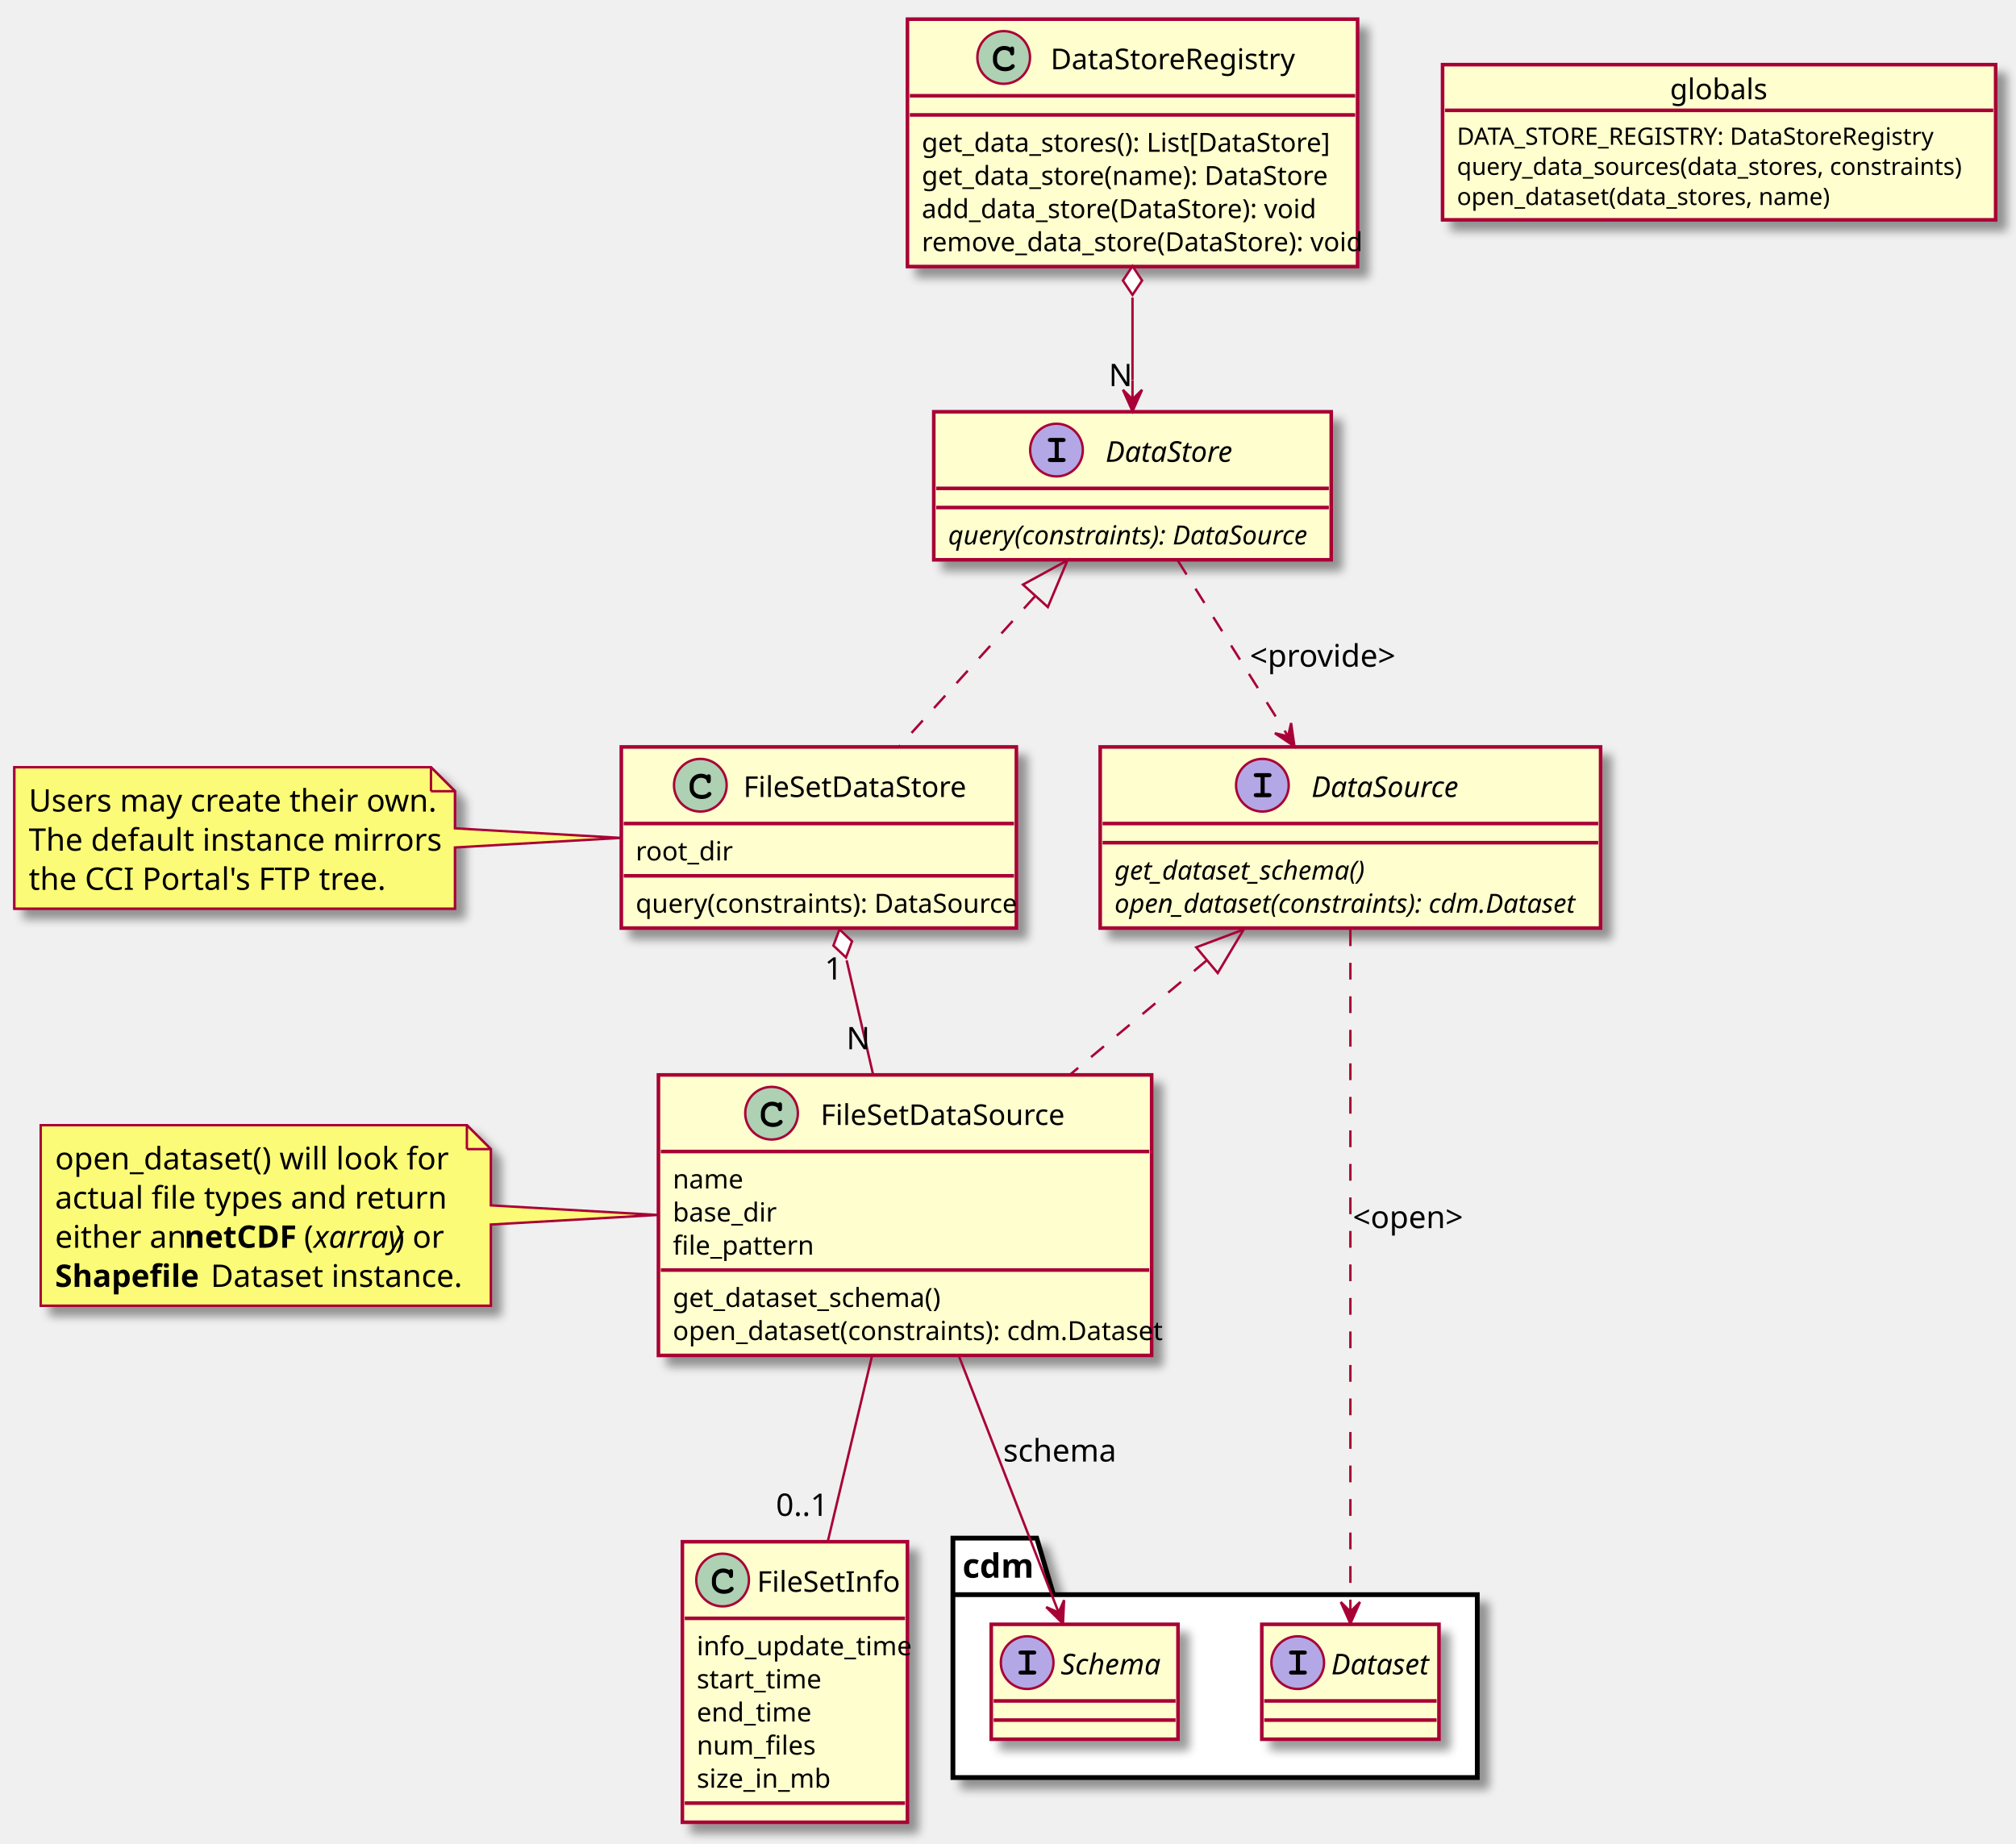
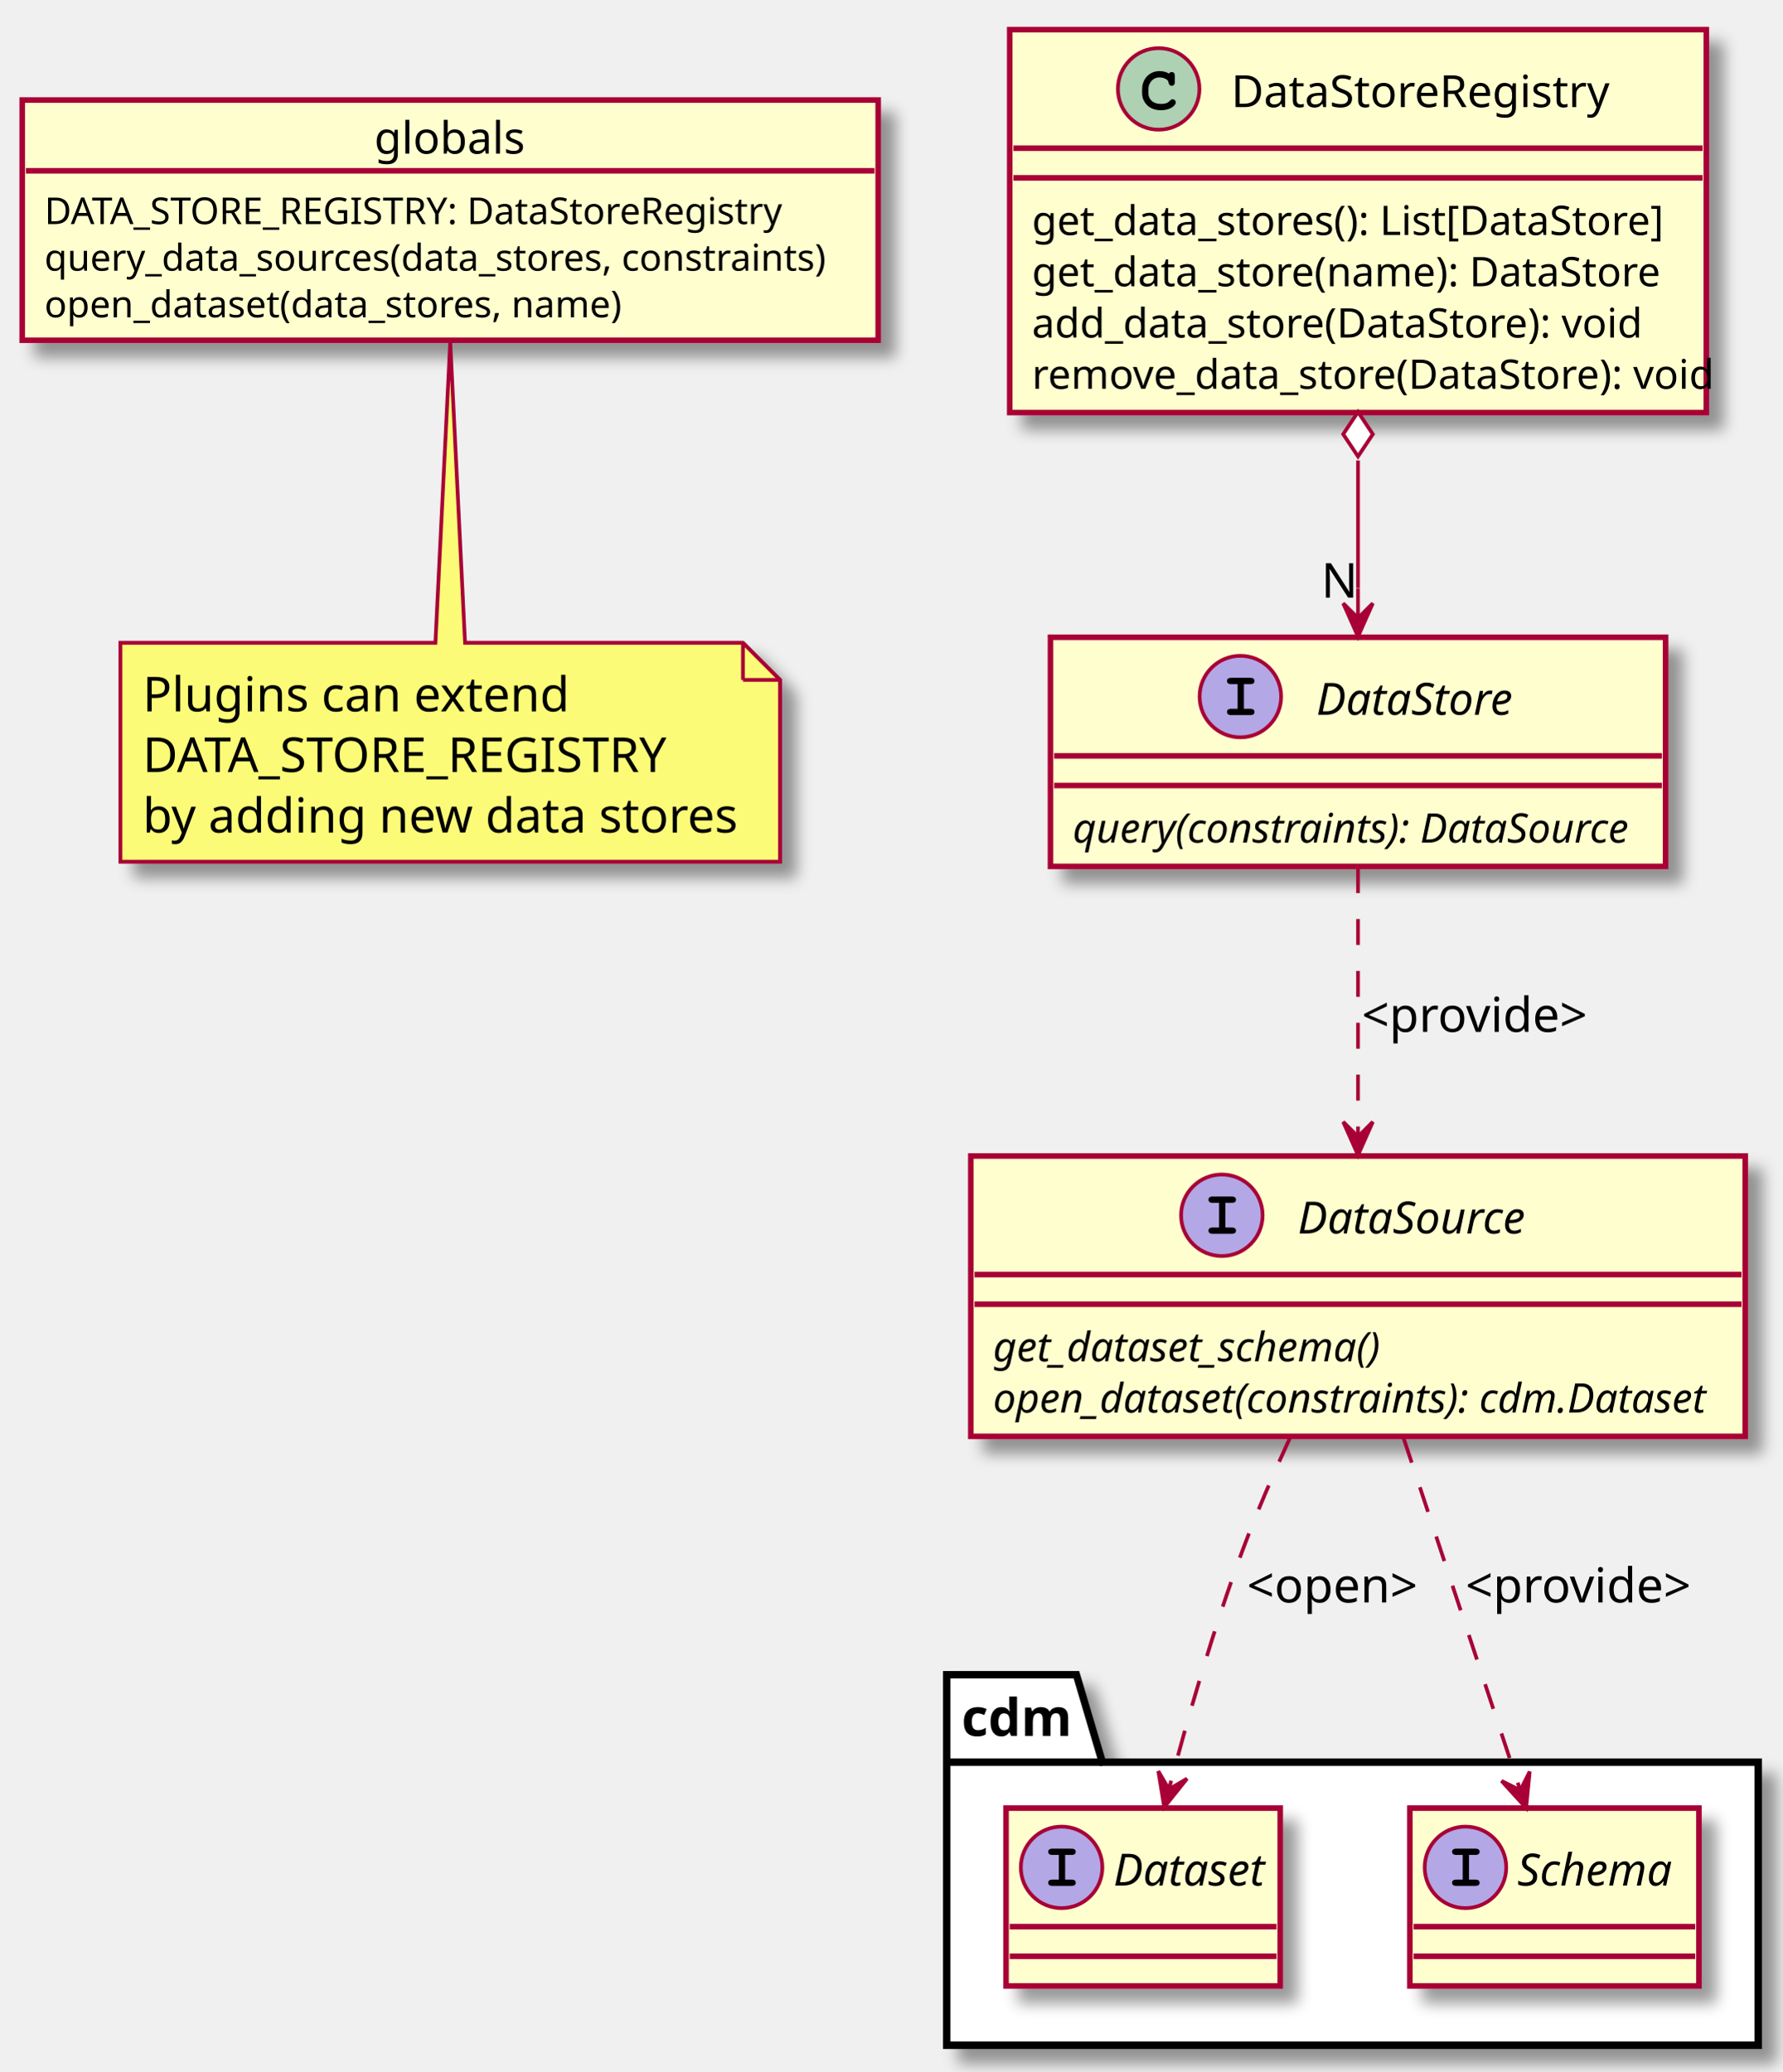
- <svg xmlns="http://www.w3.org/2000/svg" height="770px" style="width:842px;height:770px;" version="1.1" viewBox="0 0 842 770" width="842px">
+ <svg xmlns="http://www.w3.org/2000/svg" height="559px" style="width:481px;height:559px;" version="1.1" viewBox="0 0 481 559" width="481px">
  <defs>
    <filter height="300%" id="f1" width="300%" x="-1" y="-1">
      <feGaussianBlur result="blurOut" stdDeviation="2.0" />
      <feColorMatrix in="blurOut" result="blurOut2" type="matrix" values="0 0 0 0 0 0 0 0 0 0 0 0 0 0 0 0 0 0 .4 0" />
      <feOffset dx="4.0" dy="4.0" in="blurOut2" result="blurOut3" />
      <feBlend in="SourceGraphic" in2="blurOut3" mode="normal" />
    </filter>
  </defs>
  <g>
-     <polygon fill="#FFFFFF" filter="url(#f1)" points="398,642.5,433,642.5,440,666.109,617,666.109,617,742.5,398,742.5,398,642.5" style="stroke: #000000; stroke-width: 2.0;" />
-     <line style="stroke: #000000; stroke-width: 2.0;" x1="398" x2="440" y1="666.109" y2="666.109" />
-     <text fill="#000000" font-family="sans-serif" font-size="14" font-weight="bold" lengthAdjust="spacingAndGlyphs" textLength="29" x="402" y="659.033">cdm</text>
-     <rect fill="#FEFECE" filter="url(#f1)" height="48" style="stroke: #A80036; stroke-width: 1.5;" width="74" x="527" y="678.5" />
-     <ellipse cx="542" cy="694.5" fill="#B4A7E5" rx="11" ry="11" style="stroke: #A80036; stroke-width: 1.0;" />
-     <path d="M542.953,691.141 L542.953,697.797 L544.672,697.797 Q545.281,697.797 545.547,698.031 Q545.812,698.266 545.812,698.656 Q545.812,699.031 545.547,699.266 Q545.281,699.5 544.672,699.5 L539.531,699.5 Q538.922,699.5 538.656,699.266 Q538.391,699.031 538.391,698.641 Q538.391,698.266 538.656,698.031 Q538.922,697.797 539.531,697.797 L541.25,697.797 L541.25,691.141 L539.531,691.141 Q538.922,691.141 538.656,690.906 Q538.391,690.672 538.391,690.281 Q538.391,689.906 538.656,689.672 Q538.922,689.438 539.531,689.438 L544.672,689.438 Q545.281,689.438 545.547,689.672 Q545.812,689.906 545.812,690.281 Q545.812,690.672 545.547,690.906 Q545.281,691.141 544.672,691.141 L542.953,691.141 Z " />
-     <text fill="#000000" font-family="sans-serif" font-size="12" font-style="italic" lengthAdjust="spacingAndGlyphs" textLength="42" x="556" y="699.41">Dataset</text>
-     <line style="stroke: #A80036; stroke-width: 1.5;" x1="528" x2="600" y1="710.5" y2="710.5" />
-     <line style="stroke: #A80036; stroke-width: 1.5;" x1="528" x2="600" y1="718.5" y2="718.5" />
-     <rect fill="#FEFECE" filter="url(#f1)" height="48" style="stroke: #A80036; stroke-width: 1.5;" width="78" x="414" y="678.5" />
-     <ellipse cx="429" cy="694.5" fill="#B4A7E5" rx="11" ry="11" style="stroke: #A80036; stroke-width: 1.0;" />
-     <path d="M429.953,691.141 L429.953,697.797 L431.672,697.797 Q432.281,697.797 432.547,698.031 Q432.812,698.266 432.812,698.656 Q432.812,699.031 432.547,699.266 Q432.281,699.5 431.672,699.5 L426.531,699.5 Q425.922,699.5 425.656,699.266 Q425.391,699.031 425.391,698.641 Q425.391,698.266 425.656,698.031 Q425.922,697.797 426.531,697.797 L428.25,697.797 L428.25,691.141 L426.531,691.141 Q425.922,691.141 425.656,690.906 Q425.391,690.672 425.391,690.281 Q425.391,689.906 425.656,689.672 Q425.922,689.438 426.531,689.438 L431.672,689.438 Q432.281,689.438 432.547,689.672 Q432.812,689.906 432.812,690.281 Q432.812,690.672 432.547,690.906 Q432.281,691.141 431.672,691.141 L429.953,691.141 Z " />
-     <text fill="#000000" font-family="sans-serif" font-size="12" font-style="italic" lengthAdjust="spacingAndGlyphs" textLength="46" x="443" y="699.41">Schema</text>
-     <line style="stroke: #A80036; stroke-width: 1.5;" x1="415" x2="491" y1="710.5" y2="710.5" />
-     <line style="stroke: #A80036; stroke-width: 1.5;" x1="415" x2="491" y1="718.5" y2="718.5" />
-     <rect fill="#FEFECE" filter="url(#f1)" height="103.344" style="stroke: #A80036; stroke-width: 1.5;" width="188" x="379" y="8" />
-     <ellipse cx="419.2" cy="24" fill="#ADD1B2" rx="11" ry="11" style="stroke: #A80036; stroke-width: 1.0;" />
-     <path d="M421.966,19.875 Q422.122,19.656 422.309,19.547 Q422.497,19.438 422.716,19.438 Q423.091,19.438 423.325,19.695 Q423.559,19.953 423.559,20.562 L423.559,22.016 Q423.559,22.625 423.325,22.891 Q423.091,23.156 422.716,23.156 Q422.372,23.156 422.169,22.953 Q421.966,22.766 421.856,22.25 Q421.809,21.891 421.622,21.703 Q421.294,21.328 420.684,21.109 Q420.075,20.891 419.45,20.891 Q418.684,20.891 418.052,21.219 Q417.419,21.547 416.927,22.297 Q416.434,23.047 416.434,24.078 L416.434,25.172 Q416.434,26.406 417.325,27.227 Q418.216,28.047 419.809,28.047 Q420.747,28.047 421.403,27.797 Q421.794,27.641 422.216,27.203 Q422.481,26.938 422.63,26.859 Q422.778,26.781 422.981,26.781 Q423.309,26.781 423.567,27.039 Q423.825,27.297 423.825,27.641 Q423.825,27.984 423.481,28.391 Q422.981,28.969 422.184,29.297 Q421.106,29.75 419.809,29.75 Q418.294,29.75 417.091,29.125 Q416.106,28.625 415.419,27.555 Q414.731,26.484 414.731,25.203 L414.731,24.047 Q414.731,22.719 415.348,21.57 Q415.966,20.422 417.059,19.805 Q418.153,19.188 419.387,19.188 Q420.122,19.188 420.77,19.352 Q421.419,19.516 421.966,19.875 Z " />
-     <text fill="#000000" font-family="sans-serif" font-size="12" lengthAdjust="spacingAndGlyphs" textLength="100" x="438.8" y="28.91">DataStoreRegistry</text>
-     <line style="stroke: #A80036; stroke-width: 1.5;" x1="380" x2="566" y1="40" y2="40" />
-     <line style="stroke: #A80036; stroke-width: 1.5;" x1="380" x2="566" y1="48" y2="48" />
-     <text fill="#000000" font-family="sans-serif" font-size="11" lengthAdjust="spacingAndGlyphs" textLength="164" x="385" y="63.419">get_data_stores(): List[DataStore]</text>
-     <text fill="#000000" font-family="sans-serif" font-size="11" lengthAdjust="spacingAndGlyphs" textLength="161" x="385" y="77.255">get_data_store(name): DataStore</text>
-     <text fill="#000000" font-family="sans-serif" font-size="11" lengthAdjust="spacingAndGlyphs" textLength="158" x="385" y="91.091">add_data_store(DataStore): void</text>
-     <text fill="#000000" font-family="sans-serif" font-size="11" lengthAdjust="spacingAndGlyphs" textLength="176" x="385" y="104.927">remove_data_store(DataStore): void</text>
-     <rect fill="#FEFECE" filter="url(#f1)" height="61.836" style="stroke: #A80036; stroke-width: 1.5;" width="166" x="390" y="172" />
-     <ellipse cx="441.25" cy="188" fill="#B4A7E5" rx="11" ry="11" style="stroke: #A80036; stroke-width: 1.0;" />
-     <path d="M442.203,184.641 L442.203,191.297 L443.922,191.297 Q444.531,191.297 444.797,191.531 Q445.062,191.766 445.062,192.156 Q445.062,192.531 444.797,192.766 Q444.531,193 443.922,193 L438.781,193 Q438.172,193 437.906,192.766 Q437.641,192.531 437.641,192.141 Q437.641,191.766 437.906,191.531 Q438.172,191.297 438.781,191.297 L440.5,191.297 L440.5,184.641 L438.781,184.641 Q438.172,184.641 437.906,184.406 Q437.641,184.172 437.641,183.781 Q437.641,183.406 437.906,183.172 Q438.172,182.938 438.781,182.938 L443.922,182.938 Q444.531,182.938 444.797,183.172 Q445.062,183.406 445.062,183.781 Q445.062,184.172 444.797,184.406 Q444.531,184.641 443.922,184.641 L442.203,184.641 Z " />
-     <text fill="#000000" font-family="sans-serif" font-size="12" font-style="italic" lengthAdjust="spacingAndGlyphs" textLength="55" x="461.75" y="192.91">DataStore</text>
-     <line style="stroke: #A80036; stroke-width: 1.5;" x1="391" x2="555" y1="204" y2="204" />
-     <line style="stroke: #A80036; stroke-width: 1.5;" x1="391" x2="555" y1="212" y2="212" />
-     <text fill="#000000" font-family="sans-serif" font-size="11" font-style="italic" lengthAdjust="spacingAndGlyphs" textLength="154" x="396" y="227.419">query(constraints): DataSource</text>
-     <rect fill="#FEFECE" filter="url(#f1)" height="75.672" style="stroke: #A80036; stroke-width: 1.5;" width="209" x="459.5" y="312" />
-     <ellipse cx="527.25" cy="328" fill="#B4A7E5" rx="11" ry="11" style="stroke: #A80036; stroke-width: 1.0;" />
-     <path d="M528.203,324.641 L528.203,331.297 L529.922,331.297 Q530.531,331.297 530.797,331.531 Q531.062,331.766 531.062,332.156 Q531.062,332.531 530.797,332.766 Q530.531,333 529.922,333 L524.781,333 Q524.172,333 523.906,332.766 Q523.641,332.531 523.641,332.141 Q523.641,331.766 523.906,331.531 Q524.172,331.297 524.781,331.297 L526.5,331.297 L526.5,324.641 L524.781,324.641 Q524.172,324.641 523.906,324.406 Q523.641,324.172 523.641,323.781 Q523.641,323.406 523.906,323.172 Q524.172,322.938 524.781,322.938 L529.922,322.938 Q530.531,322.938 530.797,323.172 Q531.062,323.406 531.062,323.781 Q531.062,324.172 530.797,324.406 Q530.531,324.641 529.922,324.641 L528.203,324.641 Z " />
-     <text fill="#000000" font-family="sans-serif" font-size="12" font-style="italic" lengthAdjust="spacingAndGlyphs" textLength="65" x="547.75" y="332.91">DataSource</text>
-     <line style="stroke: #A80036; stroke-width: 1.5;" x1="460.5" x2="667.5" y1="344" y2="344" />
-     <line style="stroke: #A80036; stroke-width: 1.5;" x1="460.5" x2="667.5" y1="352" y2="352" />
-     <text fill="#000000" font-family="sans-serif" font-size="11" font-style="italic" lengthAdjust="spacingAndGlyphs" textLength="110" x="465.5" y="367.419">get_dataset_schema()</text>
-     <text fill="#000000" font-family="sans-serif" font-size="11" font-style="italic" lengthAdjust="spacingAndGlyphs" textLength="197" x="465.5" y="381.255">open_dataset(constraints): cdm.Dataset</text>
-     <rect fill="#FEFECE" filter="url(#f1)" height="75.672" style="stroke: #A80036; stroke-width: 1.5;" width="165" x="259.5" y="312" />
-     <ellipse cx="292.5" cy="328" fill="#ADD1B2" rx="11" ry="11" style="stroke: #A80036; stroke-width: 1.0;" />
-     <path d="M295.266,323.875 Q295.422,323.656 295.609,323.547 Q295.797,323.438 296.016,323.438 Q296.391,323.438 296.625,323.695 Q296.859,323.953 296.859,324.562 L296.859,326.016 Q296.859,326.625 296.625,326.891 Q296.391,327.156 296.016,327.156 Q295.672,327.156 295.469,326.953 Q295.266,326.766 295.156,326.25 Q295.109,325.891 294.922,325.703 Q294.594,325.328 293.984,325.109 Q293.375,324.891 292.75,324.891 Q291.984,324.891 291.352,325.219 Q290.719,325.547 290.227,326.297 Q289.734,327.047 289.734,328.078 L289.734,329.172 Q289.734,330.406 290.625,331.227 Q291.516,332.047 293.109,332.047 Q294.047,332.047 294.703,331.797 Q295.094,331.641 295.516,331.203 Q295.781,330.938 295.93,330.859 Q296.078,330.781 296.281,330.781 Q296.609,330.781 296.867,331.039 Q297.125,331.297 297.125,331.641 Q297.125,331.984 296.781,332.391 Q296.281,332.969 295.484,333.297 Q294.406,333.75 293.109,333.75 Q291.594,333.75 290.391,333.125 Q289.406,332.625 288.719,331.555 Q288.031,330.484 288.031,329.203 L288.031,328.047 Q288.031,326.719 288.648,325.57 Q289.266,324.422 290.359,323.805 Q291.453,323.188 292.688,323.188 Q293.422,323.188 294.07,323.352 Q294.719,323.516 295.266,323.875 Z " />
-     <text fill="#000000" font-family="sans-serif" font-size="12" lengthAdjust="spacingAndGlyphs" textLength="93" x="310.5" y="332.91">FileSetDataStore</text>
-     <line style="stroke: #A80036; stroke-width: 1.5;" x1="260.5" x2="423.5" y1="344" y2="344" />
-     <text fill="#000000" font-family="sans-serif" font-size="11" lengthAdjust="spacingAndGlyphs" textLength="37" x="265.5" y="359.419">root_dir</text>
-     <line style="stroke: #A80036; stroke-width: 1.5;" x1="260.5" x2="423.5" y1="365.836" y2="365.836" />
-     <text fill="#000000" font-family="sans-serif" font-size="11" lengthAdjust="spacingAndGlyphs" textLength="153" x="265.5" y="381.255">query(constraints): DataSource</text>
-     <rect fill="#FEFECE" filter="url(#f1)" height="117.18" style="stroke: #A80036; stroke-width: 1.5;" width="206" x="275" y="449" />
-     <ellipse cx="322.25" cy="465" fill="#ADD1B2" rx="11" ry="11" style="stroke: #A80036; stroke-width: 1.0;" />
-     <path d="M325.016,460.875 Q325.172,460.656 325.359,460.547 Q325.547,460.438 325.766,460.438 Q326.141,460.438 326.375,460.695 Q326.609,460.953 326.609,461.562 L326.609,463.016 Q326.609,463.625 326.375,463.891 Q326.141,464.156 325.766,464.156 Q325.422,464.156 325.219,463.953 Q325.016,463.766 324.906,463.25 Q324.859,462.891 324.672,462.703 Q324.344,462.328 323.734,462.109 Q323.125,461.891 322.5,461.891 Q321.734,461.891 321.102,462.219 Q320.469,462.547 319.977,463.297 Q319.484,464.047 319.484,465.078 L319.484,466.172 Q319.484,467.406 320.375,468.227 Q321.266,469.047 322.859,469.047 Q323.797,469.047 324.453,468.797 Q324.844,468.641 325.266,468.203 Q325.531,467.938 325.68,467.859 Q325.828,467.781 326.031,467.781 Q326.359,467.781 326.617,468.039 Q326.875,468.297 326.875,468.641 Q326.875,468.984 326.531,469.391 Q326.031,469.969 325.234,470.297 Q324.156,470.75 322.859,470.75 Q321.344,470.75 320.141,470.125 Q319.156,469.625 318.469,468.555 Q317.781,467.484 317.781,466.203 L317.781,465.047 Q317.781,463.719 318.398,462.57 Q319.016,461.422 320.109,460.805 Q321.203,460.188 322.438,460.188 Q323.172,460.188 323.82,460.352 Q324.469,460.516 325.016,460.875 Z " />
-     <text fill="#000000" font-family="sans-serif" font-size="12" lengthAdjust="spacingAndGlyphs" textLength="103" x="342.75" y="469.91">FileSetDataSource</text>
-     <line style="stroke: #A80036; stroke-width: 1.5;" x1="276" x2="480" y1="481" y2="481" />
-     <text fill="#000000" font-family="sans-serif" font-size="11" lengthAdjust="spacingAndGlyphs" textLength="26" x="281" y="496.419">name</text>
-     <text fill="#000000" font-family="sans-serif" font-size="11" lengthAdjust="spacingAndGlyphs" textLength="42" x="281" y="510.255">base_dir</text>
-     <text fill="#000000" font-family="sans-serif" font-size="11" lengthAdjust="spacingAndGlyphs" textLength="54" x="281" y="524.091">file_pattern</text>
-     <line style="stroke: #A80036; stroke-width: 1.5;" x1="276" x2="480" y1="530.508" y2="530.508" />
-     <text fill="#000000" font-family="sans-serif" font-size="11" lengthAdjust="spacingAndGlyphs" textLength="109" x="281" y="545.927">get_dataset_schema()</text>
-     <text fill="#000000" font-family="sans-serif" font-size="11" lengthAdjust="spacingAndGlyphs" textLength="194" x="281" y="559.763">open_dataset(constraints): cdm.Dataset</text>
-     <rect fill="#FEFECE" filter="url(#f1)" height="117.18" style="stroke: #A80036; stroke-width: 1.5;" width="94" x="285" y="644" />
-     <ellipse cx="301.8" cy="660" fill="#ADD1B2" rx="11" ry="11" style="stroke: #A80036; stroke-width: 1.0;" />
-     <path d="M304.566,655.875 Q304.722,655.656 304.909,655.547 Q305.097,655.438 305.316,655.438 Q305.691,655.438 305.925,655.695 Q306.159,655.953 306.159,656.562 L306.159,658.016 Q306.159,658.625 305.925,658.891 Q305.691,659.156 305.316,659.156 Q304.972,659.156 304.769,658.953 Q304.566,658.766 304.456,658.25 Q304.409,657.891 304.222,657.703 Q303.894,657.328 303.284,657.109 Q302.675,656.891 302.05,656.891 Q301.284,656.891 300.652,657.219 Q300.019,657.547 299.527,658.297 Q299.034,659.047 299.034,660.078 L299.034,661.172 Q299.034,662.406 299.925,663.227 Q300.816,664.047 302.409,664.047 Q303.347,664.047 304.003,663.797 Q304.394,663.641 304.816,663.203 Q305.081,662.938 305.23,662.859 Q305.378,662.781 305.581,662.781 Q305.909,662.781 306.167,663.039 Q306.425,663.297 306.425,663.641 Q306.425,663.984 306.081,664.391 Q305.581,664.969 304.784,665.297 Q303.706,665.75 302.409,665.75 Q300.894,665.75 299.691,665.125 Q298.706,664.625 298.019,663.555 Q297.331,662.484 297.331,661.203 L297.331,660.047 Q297.331,658.719 297.948,657.57 Q298.566,656.422 299.659,655.805 Q300.753,655.188 301.988,655.188 Q302.722,655.188 303.37,655.352 Q304.019,655.516 304.566,655.875 Z " />
-     <text fill="#000000" font-family="sans-serif" font-size="12" lengthAdjust="spacingAndGlyphs" textLength="58" x="316.2" y="664.91">FileSetInfo</text>
-     <line style="stroke: #A80036; stroke-width: 1.5;" x1="286" x2="378" y1="676" y2="676" />
-     <text fill="#000000" font-family="sans-serif" font-size="11" lengthAdjust="spacingAndGlyphs" textLength="82" x="291" y="691.419">info_update_time</text>
-     <text fill="#000000" font-family="sans-serif" font-size="11" lengthAdjust="spacingAndGlyphs" textLength="47" x="291" y="705.255">start_time</text>
-     <text fill="#000000" font-family="sans-serif" font-size="11" lengthAdjust="spacingAndGlyphs" textLength="43" x="291" y="719.091">end_time</text>
-     <text fill="#000000" font-family="sans-serif" font-size="11" lengthAdjust="spacingAndGlyphs" textLength="46" x="291" y="732.927">num_files</text>
-     <text fill="#000000" font-family="sans-serif" font-size="11" lengthAdjust="spacingAndGlyphs" textLength="54" x="291" y="746.763">size_in_mb</text>
-     <line style="stroke: #A80036; stroke-width: 1.5;" x1="286" x2="378" y1="753.18" y2="753.18" />
-     <polygon fill="#FBFB77" filter="url(#f1)" points="6,320.5,6,379.555,190,379.555,190,330.5,180,320.5,6,320.5" style="stroke: #A80036; stroke-width: 1.0;" />
-     <polygon fill="#FBFB77" points="6,320.5,6,379.555,190,379.555,190,354,259.419,350,190,346,190,330.5,180,320.5,6,320.5" style="stroke: #A80036; stroke-width: 1.0;" />
-     <line style="stroke: #A80036; stroke-width: 1.0;" x1="180" x2="180" y1="320.5" y2="330.5" />
-     <line style="stroke: #A80036; stroke-width: 1.0;" x1="190" x2="180" y1="330.5" y2="330.5" />
-     <text fill="#000000" font-family="sans-serif" font-size="13" lengthAdjust="spacingAndGlyphs" textLength="163" x="12" y="338.995">Users may create their own.</text>
-     <text fill="#000000" font-family="sans-serif" font-size="13" lengthAdjust="spacingAndGlyphs" textLength="160" x="12" y="355.347">The default instance mirrors</text>
-     <text fill="#000000" font-family="sans-serif" font-size="13" lengthAdjust="spacingAndGlyphs" textLength="148" x="12" y="371.698">the CCI Portal's FTP tree.</text>
-     <polygon fill="#FBFB77" filter="url(#f1)" points="17,470,17,545.406,205,545.406,205,480,195,470,17,470" style="stroke: #A80036; stroke-width: 1.0;" />
-     <polygon fill="#FBFB77" points="17,470,17,545.406,205,545.406,205,511.5,274.682,507.5,205,503.5,205,480,195,470,17,470" style="stroke: #A80036; stroke-width: 1.0;" />
-     <line style="stroke: #A80036; stroke-width: 1.0;" x1="195" x2="195" y1="470" y2="480" />
-     <line style="stroke: #A80036; stroke-width: 1.0;" x1="205" x2="195" y1="480" y2="480" />
-     <text fill="#000000" font-family="sans-serif" font-size="13" lengthAdjust="spacingAndGlyphs" textLength="154" x="23" y="488.495">open_dataset() will look for</text>
-     <text fill="#000000" font-family="sans-serif" font-size="13" lengthAdjust="spacingAndGlyphs" textLength="153" x="23" y="504.847">actual file types and return</text>
-     <text fill="#000000" font-family="sans-serif" font-size="13" lengthAdjust="spacingAndGlyphs" textLength="50" x="23" y="521.198">either an</text>
-     <text fill="#000000" font-family="sans-serif" font-size="13" font-weight="bold" lengthAdjust="spacingAndGlyphs" textLength="46" x="77" y="521.198">netCDF</text>
-     <text fill="#000000" font-family="sans-serif" font-size="13" lengthAdjust="spacingAndGlyphs" textLength="4" x="127" y="521.198">(</text>
-     <text fill="#000000" font-family="sans-serif" font-size="13" font-style="italic" lengthAdjust="spacingAndGlyphs" textLength="34" x="131" y="521.198">xarray</text>
-     <text fill="#000000" font-family="sans-serif" font-size="13" lengthAdjust="spacingAndGlyphs" textLength="19" x="165" y="521.198">) or</text>
-     <text fill="#000000" font-family="sans-serif" font-size="13" font-weight="bold" lengthAdjust="spacingAndGlyphs" textLength="61" x="23" y="537.55">Shapefile</text>
-     <text fill="#000000" font-family="sans-serif" font-size="13" lengthAdjust="spacingAndGlyphs" textLength="102" x="88" y="537.55">Dataset instance.</text>
-     <rect fill="#FEFECE" filter="url(#f1)" height="64.828" style="stroke: #A80036; stroke-width: 1.5;" width="231" x="602.5" y="27" />
-     <text fill="#000000" font-family="sans-serif" font-size="12" lengthAdjust="spacingAndGlyphs" textLength="41" x="697.5" y="41.457">globals</text>
-     <line style="stroke: #A80036; stroke-width: 1.5;" x1="603.5" x2="832.5" y1="46.094" y2="46.094" />
-     <text fill="#000000" font-family="sans-serif" font-size="10" lengthAdjust="spacingAndGlyphs" textLength="219" x="608.5" y="60.475">DATA_STORE_REGISTRY: DataStoreRegistry</text>
-     <text fill="#000000" font-family="sans-serif" font-size="10" lengthAdjust="spacingAndGlyphs" textLength="209" x="608.5" y="73.053">query_data_sources(data_stores, constraints)</text>
-     <text fill="#000000" font-family="sans-serif" font-size="10" lengthAdjust="spacingAndGlyphs" textLength="156" x="608.5" y="85.631">open_dataset(data_stores, name)</text>
-     <path d="M432.335,249.011 C414.13,269.161 392.921,292.637 375.629,311.777 " fill="none" style="stroke: #A80036; stroke-width: 1.0; stroke-dasharray: 7.0,7.0;" />
-     <polygon fill="none" points="427.255,244.192,445.857,234.044,437.643,253.577,427.255,244.192" style="stroke: #A80036; stroke-width: 1.0;" />
-     <path d="M504.024,401.141 C485.808,416.37 465.648,433.224 446.894,448.903 " fill="none" style="stroke: #A80036; stroke-width: 1.0; stroke-dasharray: 7.0,7.0;" />
-     <polygon fill="none" points="499.614,395.704,519.448,388.246,508.594,406.445,499.614,395.704" style="stroke: #A80036; stroke-width: 1.0;" />
-     <path d="M473,124.282 C473,135.923 473,147.818 473,158.69 " fill="none" style="stroke: #A80036; stroke-width: 1.0;" />
-     <polygon fill="#A80036" points="473,171.818,477,162.818,473,166.818,469,162.818,473,171.818" style="stroke: #A80036; stroke-width: 1.0;" />
-     <line style="stroke: #A80036; stroke-width: 1.0;" x1="473" x2="473" y1="166.818" y2="158.818" />
-     <polygon fill="#FFFFFF" points="473,111.185,469,117.185,473,123.185,477,117.185,473,111.185" style="stroke: #A80036; stroke-width: 1.0;" />
-     <text fill="#000000" font-family="sans-serif" font-size="13" lengthAdjust="spacingAndGlyphs" textLength="9" x="463.072" y="161.285">N</text>
-     <path d="M491.855,234.044 C505.186,255.285 523.227,284.033 537.934,307.466 " fill="none" style="stroke: #A80036; stroke-width: 1.0; stroke-dasharray: 7.0,7.0;" />
-     <polygon fill="#A80036" points="540.639,311.777,539.241,302.028,537.98,307.543,532.466,306.282,540.639,311.777" style="stroke: #A80036; stroke-width: 1.0;" />
-     <text fill="#000000" font-family="sans-serif" font-size="13" lengthAdjust="spacingAndGlyphs" textLength="56" x="522" y="278.495">&lt;provide&gt;</text>
-     <path d="M564,388.178 C564,458.609 564,610.066 564,673.085 " fill="none" style="stroke: #A80036; stroke-width: 1.0; stroke-dasharray: 7.0,7.0;" />
-     <polygon fill="#A80036" points="564,678.186,568,669.186,564,673.186,560,669.186,564,678.186" style="stroke: #A80036; stroke-width: 1.0;" />
-     <text fill="#000000" font-family="sans-serif" font-size="13" lengthAdjust="spacingAndGlyphs" textLength="44" x="565" y="512.995">&lt;open&gt;</text>
-     <path d="M400.401,566.145 C414.192,601.635 431.255,645.543 442.135,673.541 " fill="none" style="stroke: #A80036; stroke-width: 1.0;" />
-     <polygon fill="#A80036" points="443.959,678.235,444.427,668.398,442.148,673.575,436.97,671.296,443.959,678.235" style="stroke: #A80036; stroke-width: 1.0;" />
-     <text fill="#000000" font-family="sans-serif" font-size="13" lengthAdjust="spacingAndGlyphs" textLength="46" x="419" y="610.495">schema</text>
-     <path d="M353.608,401.141 C357.134,416.37 361.036,433.224 364.666,448.903 " fill="none" style="stroke: #A80036; stroke-width: 1.0;" />
-     <polygon fill="#FFFFFF" points="350.623,388.246,348.079,394.993,353.329,399.937,355.873,393.19,350.623,388.246" style="stroke: #A80036; stroke-width: 1.0;" />
-     <text fill="#000000" font-family="sans-serif" font-size="13" lengthAdjust="spacingAndGlyphs" textLength="7" x="344.44" y="409.166">1</text>
-     <text fill="#000000" font-family="sans-serif" font-size="13" lengthAdjust="spacingAndGlyphs" textLength="9" x="353.493" y="438.292">N</text>
-     <path d="M364.261,566.145 C358.41,590.693 351.6,619.267 345.748,643.819 " fill="none" style="stroke: #A80036; stroke-width: 1.0;" />
-     <text fill="#000000" font-family="sans-serif" font-size="13" lengthAdjust="spacingAndGlyphs" textLength="22" x="324.083" y="633.198">0..1</text>
+     <polygon fill="#FFFFFF" filter="url(#f1)" points="255.5,452,290.5,452,297.5,475.609,474.5,475.609,474.5,552,255.5,552,255.5,452" style="stroke: #000000; stroke-width: 2.0;" />
+     <line style="stroke: #000000; stroke-width: 2.0;" x1="255.5" x2="297.5" y1="475.609" y2="475.609" />
+     <text fill="#000000" font-family="sans-serif" font-size="14" font-weight="bold" lengthAdjust="spacingAndGlyphs" textLength="29" x="259.5" y="468.533">cdm</text>
+     <rect fill="#FEFECE" filter="url(#f1)" height="48" style="stroke: #A80036; stroke-width: 1.5;" width="74" x="271.5" y="488" />
+     <ellipse cx="286.5" cy="504" fill="#B4A7E5" rx="11" ry="11" style="stroke: #A80036; stroke-width: 1.0;" />
+     <path d="M287.453,500.641 L287.453,507.297 L289.172,507.297 Q289.781,507.297 290.047,507.531 Q290.312,507.766 290.312,508.156 Q290.312,508.531 290.047,508.766 Q289.781,509 289.172,509 L284.031,509 Q283.422,509 283.156,508.766 Q282.891,508.531 282.891,508.141 Q282.891,507.766 283.156,507.531 Q283.422,507.297 284.031,507.297 L285.75,507.297 L285.75,500.641 L284.031,500.641 Q283.422,500.641 283.156,500.406 Q282.891,500.172 282.891,499.781 Q282.891,499.406 283.156,499.172 Q283.422,498.938 284.031,498.938 L289.172,498.938 Q289.781,498.938 290.047,499.172 Q290.312,499.406 290.312,499.781 Q290.312,500.172 290.047,500.406 Q289.781,500.641 289.172,500.641 L287.453,500.641 Z " />
+     <text fill="#000000" font-family="sans-serif" font-size="12" font-style="italic" lengthAdjust="spacingAndGlyphs" textLength="42" x="300.5" y="508.91">Dataset</text>
+     <line style="stroke: #A80036; stroke-width: 1.5;" x1="272.5" x2="344.5" y1="520" y2="520" />
+     <line style="stroke: #A80036; stroke-width: 1.5;" x1="272.5" x2="344.5" y1="528" y2="528" />
+     <rect fill="#FEFECE" filter="url(#f1)" height="48" style="stroke: #A80036; stroke-width: 1.5;" width="78" x="380.5" y="488" />
+     <ellipse cx="395.5" cy="504" fill="#B4A7E5" rx="11" ry="11" style="stroke: #A80036; stroke-width: 1.0;" />
+     <path d="M396.453,500.641 L396.453,507.297 L398.172,507.297 Q398.781,507.297 399.047,507.531 Q399.312,507.766 399.312,508.156 Q399.312,508.531 399.047,508.766 Q398.781,509 398.172,509 L393.031,509 Q392.422,509 392.156,508.766 Q391.891,508.531 391.891,508.141 Q391.891,507.766 392.156,507.531 Q392.422,507.297 393.031,507.297 L394.75,507.297 L394.75,500.641 L393.031,500.641 Q392.422,500.641 392.156,500.406 Q391.891,500.172 391.891,499.781 Q391.891,499.406 392.156,499.172 Q392.422,498.938 393.031,498.938 L398.172,498.938 Q398.781,498.938 399.047,499.172 Q399.312,499.406 399.312,499.781 Q399.312,500.172 399.047,500.406 Q398.781,500.641 398.172,500.641 L396.453,500.641 Z " />
+     <text fill="#000000" font-family="sans-serif" font-size="12" font-style="italic" lengthAdjust="spacingAndGlyphs" textLength="46" x="409.5" y="508.91">Schema</text>
+     <line style="stroke: #A80036; stroke-width: 1.5;" x1="381.5" x2="457.5" y1="520" y2="520" />
+     <line style="stroke: #A80036; stroke-width: 1.5;" x1="381.5" x2="457.5" y1="528" y2="528" />
+     <rect fill="#FEFECE" filter="url(#f1)" height="64.828" style="stroke: #A80036; stroke-width: 1.5;" width="231" x="6" y="27" />
+     <text fill="#000000" font-family="sans-serif" font-size="12" lengthAdjust="spacingAndGlyphs" textLength="41" x="101" y="41.457">globals</text>
+     <line style="stroke: #A80036; stroke-width: 1.5;" x1="7" x2="236" y1="46.094" y2="46.094" />
+     <text fill="#000000" font-family="sans-serif" font-size="10" lengthAdjust="spacingAndGlyphs" textLength="219" x="12" y="60.475">DATA_STORE_REGISTRY: DataStoreRegistry</text>
+     <text fill="#000000" font-family="sans-serif" font-size="10" lengthAdjust="spacingAndGlyphs" textLength="209" x="12" y="73.053">query_data_sources(data_stores, constraints)</text>
+     <text fill="#000000" font-family="sans-serif" font-size="10" lengthAdjust="spacingAndGlyphs" textLength="156" x="12" y="85.631">open_dataset(data_stores, name)</text>
+     <polygon fill="#FBFB77" filter="url(#f1)" points="32.5,173.5,32.5,232.555,210.5,232.555,210.5,183.5,200.5,173.5,32.5,173.5" style="stroke: #A80036; stroke-width: 1.0;" />
+     <polygon fill="#FBFB77" points="32.5,173.5,32.5,232.555,210.5,232.555,210.5,183.5,200.5,173.5,125.5,173.5,121.5,92.255,117.5,173.5,32.5,173.5" style="stroke: #A80036; stroke-width: 1.0;" />
+     <line style="stroke: #A80036; stroke-width: 1.0;" x1="200.5" x2="200.5" y1="173.5" y2="183.5" />
+     <line style="stroke: #A80036; stroke-width: 1.0;" x1="210.5" x2="200.5" y1="183.5" y2="183.5" />
+     <text fill="#000000" font-family="sans-serif" font-size="13" lengthAdjust="spacingAndGlyphs" textLength="111" x="38.5" y="191.995">Plugins can extend</text>
+     <text fill="#000000" font-family="sans-serif" font-size="13" lengthAdjust="spacingAndGlyphs" textLength="157" x="38.5" y="208.347">DATA_STORE_REGISTRY</text>
+     <text fill="#000000" font-family="sans-serif" font-size="13" lengthAdjust="spacingAndGlyphs" textLength="152" x="38.5" y="224.698">by adding new data stores</text>
+     <rect fill="#FEFECE" filter="url(#f1)" height="103.344" style="stroke: #A80036; stroke-width: 1.5;" width="188" x="272.5" y="8" />
+     <ellipse cx="312.7" cy="24" fill="#ADD1B2" rx="11" ry="11" style="stroke: #A80036; stroke-width: 1.0;" />
+     <path d="M315.466,19.875 Q315.622,19.656 315.809,19.547 Q315.997,19.438 316.216,19.438 Q316.591,19.438 316.825,19.695 Q317.059,19.953 317.059,20.562 L317.059,22.016 Q317.059,22.625 316.825,22.891 Q316.591,23.156 316.216,23.156 Q315.872,23.156 315.669,22.953 Q315.466,22.766 315.356,22.25 Q315.309,21.891 315.122,21.703 Q314.794,21.328 314.184,21.109 Q313.575,20.891 312.95,20.891 Q312.184,20.891 311.552,21.219 Q310.919,21.547 310.427,22.297 Q309.934,23.047 309.934,24.078 L309.934,25.172 Q309.934,26.406 310.825,27.227 Q311.716,28.047 313.309,28.047 Q314.247,28.047 314.903,27.797 Q315.294,27.641 315.716,27.203 Q315.981,26.938 316.13,26.859 Q316.278,26.781 316.481,26.781 Q316.809,26.781 317.067,27.039 Q317.325,27.297 317.325,27.641 Q317.325,27.984 316.981,28.391 Q316.481,28.969 315.684,29.297 Q314.606,29.75 313.309,29.75 Q311.794,29.75 310.591,29.125 Q309.606,28.625 308.919,27.555 Q308.231,26.484 308.231,25.203 L308.231,24.047 Q308.231,22.719 308.848,21.57 Q309.466,20.422 310.559,19.805 Q311.653,19.188 312.887,19.188 Q313.622,19.188 314.27,19.352 Q314.919,19.516 315.466,19.875 Z " />
+     <text fill="#000000" font-family="sans-serif" font-size="12" lengthAdjust="spacingAndGlyphs" textLength="100" x="332.3" y="28.91">DataStoreRegistry</text>
+     <line style="stroke: #A80036; stroke-width: 1.5;" x1="273.5" x2="459.5" y1="40" y2="40" />
+     <line style="stroke: #A80036; stroke-width: 1.5;" x1="273.5" x2="459.5" y1="48" y2="48" />
+     <text fill="#000000" font-family="sans-serif" font-size="11" lengthAdjust="spacingAndGlyphs" textLength="164" x="278.5" y="63.419">get_data_stores(): List[DataStore]</text>
+     <text fill="#000000" font-family="sans-serif" font-size="11" lengthAdjust="spacingAndGlyphs" textLength="161" x="278.5" y="77.255">get_data_store(name): DataStore</text>
+     <text fill="#000000" font-family="sans-serif" font-size="11" lengthAdjust="spacingAndGlyphs" textLength="158" x="278.5" y="91.091">add_data_store(DataStore): void</text>
+     <text fill="#000000" font-family="sans-serif" font-size="11" lengthAdjust="spacingAndGlyphs" textLength="176" x="278.5" y="104.927">remove_data_store(DataStore): void</text>
+     <rect fill="#FEFECE" filter="url(#f1)" height="61.836" style="stroke: #A80036; stroke-width: 1.5;" width="166" x="283.5" y="172" />
+     <ellipse cx="334.75" cy="188" fill="#B4A7E5" rx="11" ry="11" style="stroke: #A80036; stroke-width: 1.0;" />
+     <path d="M335.703,184.641 L335.703,191.297 L337.422,191.297 Q338.031,191.297 338.297,191.531 Q338.562,191.766 338.562,192.156 Q338.562,192.531 338.297,192.766 Q338.031,193 337.422,193 L332.281,193 Q331.672,193 331.406,192.766 Q331.141,192.531 331.141,192.141 Q331.141,191.766 331.406,191.531 Q331.672,191.297 332.281,191.297 L334,191.297 L334,184.641 L332.281,184.641 Q331.672,184.641 331.406,184.406 Q331.141,184.172 331.141,183.781 Q331.141,183.406 331.406,183.172 Q331.672,182.938 332.281,182.938 L337.422,182.938 Q338.031,182.938 338.297,183.172 Q338.562,183.406 338.562,183.781 Q338.562,184.172 338.297,184.406 Q338.031,184.641 337.422,184.641 L335.703,184.641 Z " />
+     <text fill="#000000" font-family="sans-serif" font-size="12" font-style="italic" lengthAdjust="spacingAndGlyphs" textLength="55" x="355.25" y="192.91">DataStore</text>
+     <line style="stroke: #A80036; stroke-width: 1.5;" x1="284.5" x2="448.5" y1="204" y2="204" />
+     <line style="stroke: #A80036; stroke-width: 1.5;" x1="284.5" x2="448.5" y1="212" y2="212" />
+     <text fill="#000000" font-family="sans-serif" font-size="11" font-style="italic" lengthAdjust="spacingAndGlyphs" textLength="154" x="289.5" y="227.419">query(constraints): DataSource</text>
+     <rect fill="#FEFECE" filter="url(#f1)" height="75.672" style="stroke: #A80036; stroke-width: 1.5;" width="209" x="262" y="312" />
+     <ellipse cx="329.75" cy="328" fill="#B4A7E5" rx="11" ry="11" style="stroke: #A80036; stroke-width: 1.0;" />
+     <path d="M330.703,324.641 L330.703,331.297 L332.422,331.297 Q333.031,331.297 333.297,331.531 Q333.562,331.766 333.562,332.156 Q333.562,332.531 333.297,332.766 Q333.031,333 332.422,333 L327.281,333 Q326.672,333 326.406,332.766 Q326.141,332.531 326.141,332.141 Q326.141,331.766 326.406,331.531 Q326.672,331.297 327.281,331.297 L329,331.297 L329,324.641 L327.281,324.641 Q326.672,324.641 326.406,324.406 Q326.141,324.172 326.141,323.781 Q326.141,323.406 326.406,323.172 Q326.672,322.938 327.281,322.938 L332.422,322.938 Q333.031,322.938 333.297,323.172 Q333.562,323.406 333.562,323.781 Q333.562,324.172 333.297,324.406 Q333.031,324.641 332.422,324.641 L330.703,324.641 Z " />
+     <text fill="#000000" font-family="sans-serif" font-size="12" font-style="italic" lengthAdjust="spacingAndGlyphs" textLength="65" x="350.25" y="332.91">DataSource</text>
+     <line style="stroke: #A80036; stroke-width: 1.5;" x1="263" x2="470" y1="344" y2="344" />
+     <line style="stroke: #A80036; stroke-width: 1.5;" x1="263" x2="470" y1="352" y2="352" />
+     <text fill="#000000" font-family="sans-serif" font-size="11" font-style="italic" lengthAdjust="spacingAndGlyphs" textLength="110" x="268" y="367.419">get_dataset_schema()</text>
+     <text fill="#000000" font-family="sans-serif" font-size="11" font-style="italic" lengthAdjust="spacingAndGlyphs" textLength="197" x="268" y="381.255">open_dataset(constraints): cdm.Dataset</text>
+     <path d="M366.5,124.282 C366.5,135.923 366.5,147.818 366.5,158.69 " fill="none" style="stroke: #A80036; stroke-width: 1.0;" />
+     <polygon fill="#A80036" points="366.5,171.818,370.5,162.818,366.5,166.818,362.5,162.818,366.5,171.818" style="stroke: #A80036; stroke-width: 1.0;" />
+     <line style="stroke: #A80036; stroke-width: 1.0;" x1="366.5" x2="366.5" y1="166.818" y2="158.818" />
+     <polygon fill="#FFFFFF" points="366.5,111.185,362.5,117.185,366.5,123.185,370.5,117.185,366.5,111.185" style="stroke: #A80036; stroke-width: 1.0;" />
+     <text fill="#000000" font-family="sans-serif" font-size="13" lengthAdjust="spacingAndGlyphs" textLength="9" x="356.572" y="161.285">N</text>
+     <path d="M366.5,234.044 C366.5,255.021 366.5,283.318 366.5,306.588 " fill="none" style="stroke: #A80036; stroke-width: 1.0; stroke-dasharray: 7.0,7.0;" />
+     <polygon fill="#A80036" points="366.5,311.777,370.5,302.777,366.5,306.777,362.5,302.777,366.5,311.777" style="stroke: #A80036; stroke-width: 1.0;" />
+     <text fill="#000000" font-family="sans-serif" font-size="13" lengthAdjust="spacingAndGlyphs" textLength="56" x="367.5" y="278.495">&lt;provide&gt;</text>
+     <path d="M348.107,388.139 C343.686,397.745 339.182,408.156 335.5,418 C327.531,439.303 320.445,464.061 315.533,482.674 " fill="none" style="stroke: #A80036; stroke-width: 1.0; stroke-dasharray: 7.0,7.0;" />
+     <polygon fill="#A80036" points="314.207,487.753,320.351,480.056,315.47,482.916,312.611,478.035,314.207,487.753" style="stroke: #A80036; stroke-width: 1.0;" />
+     <text fill="#000000" font-family="sans-serif" font-size="13" lengthAdjust="spacingAndGlyphs" textLength="44" x="336.5" y="432.495">&lt;open&gt;</text>
+     <path d="M378.792,388.109 C388.408,417.136 401.566,456.859 410.289,483.192 " fill="none" style="stroke: #A80036; stroke-width: 1.0; stroke-dasharray: 7.0,7.0;" />
+     <polygon fill="#A80036" points="411.864,487.948,412.831,478.147,410.291,483.202,405.236,480.663,411.864,487.948" style="stroke: #A80036; stroke-width: 1.0;" />
+     <text fill="#000000" font-family="sans-serif" font-size="13" lengthAdjust="spacingAndGlyphs" textLength="56" x="395.5" y="432.495">&lt;provide&gt;</text>
  </g>
</svg>
